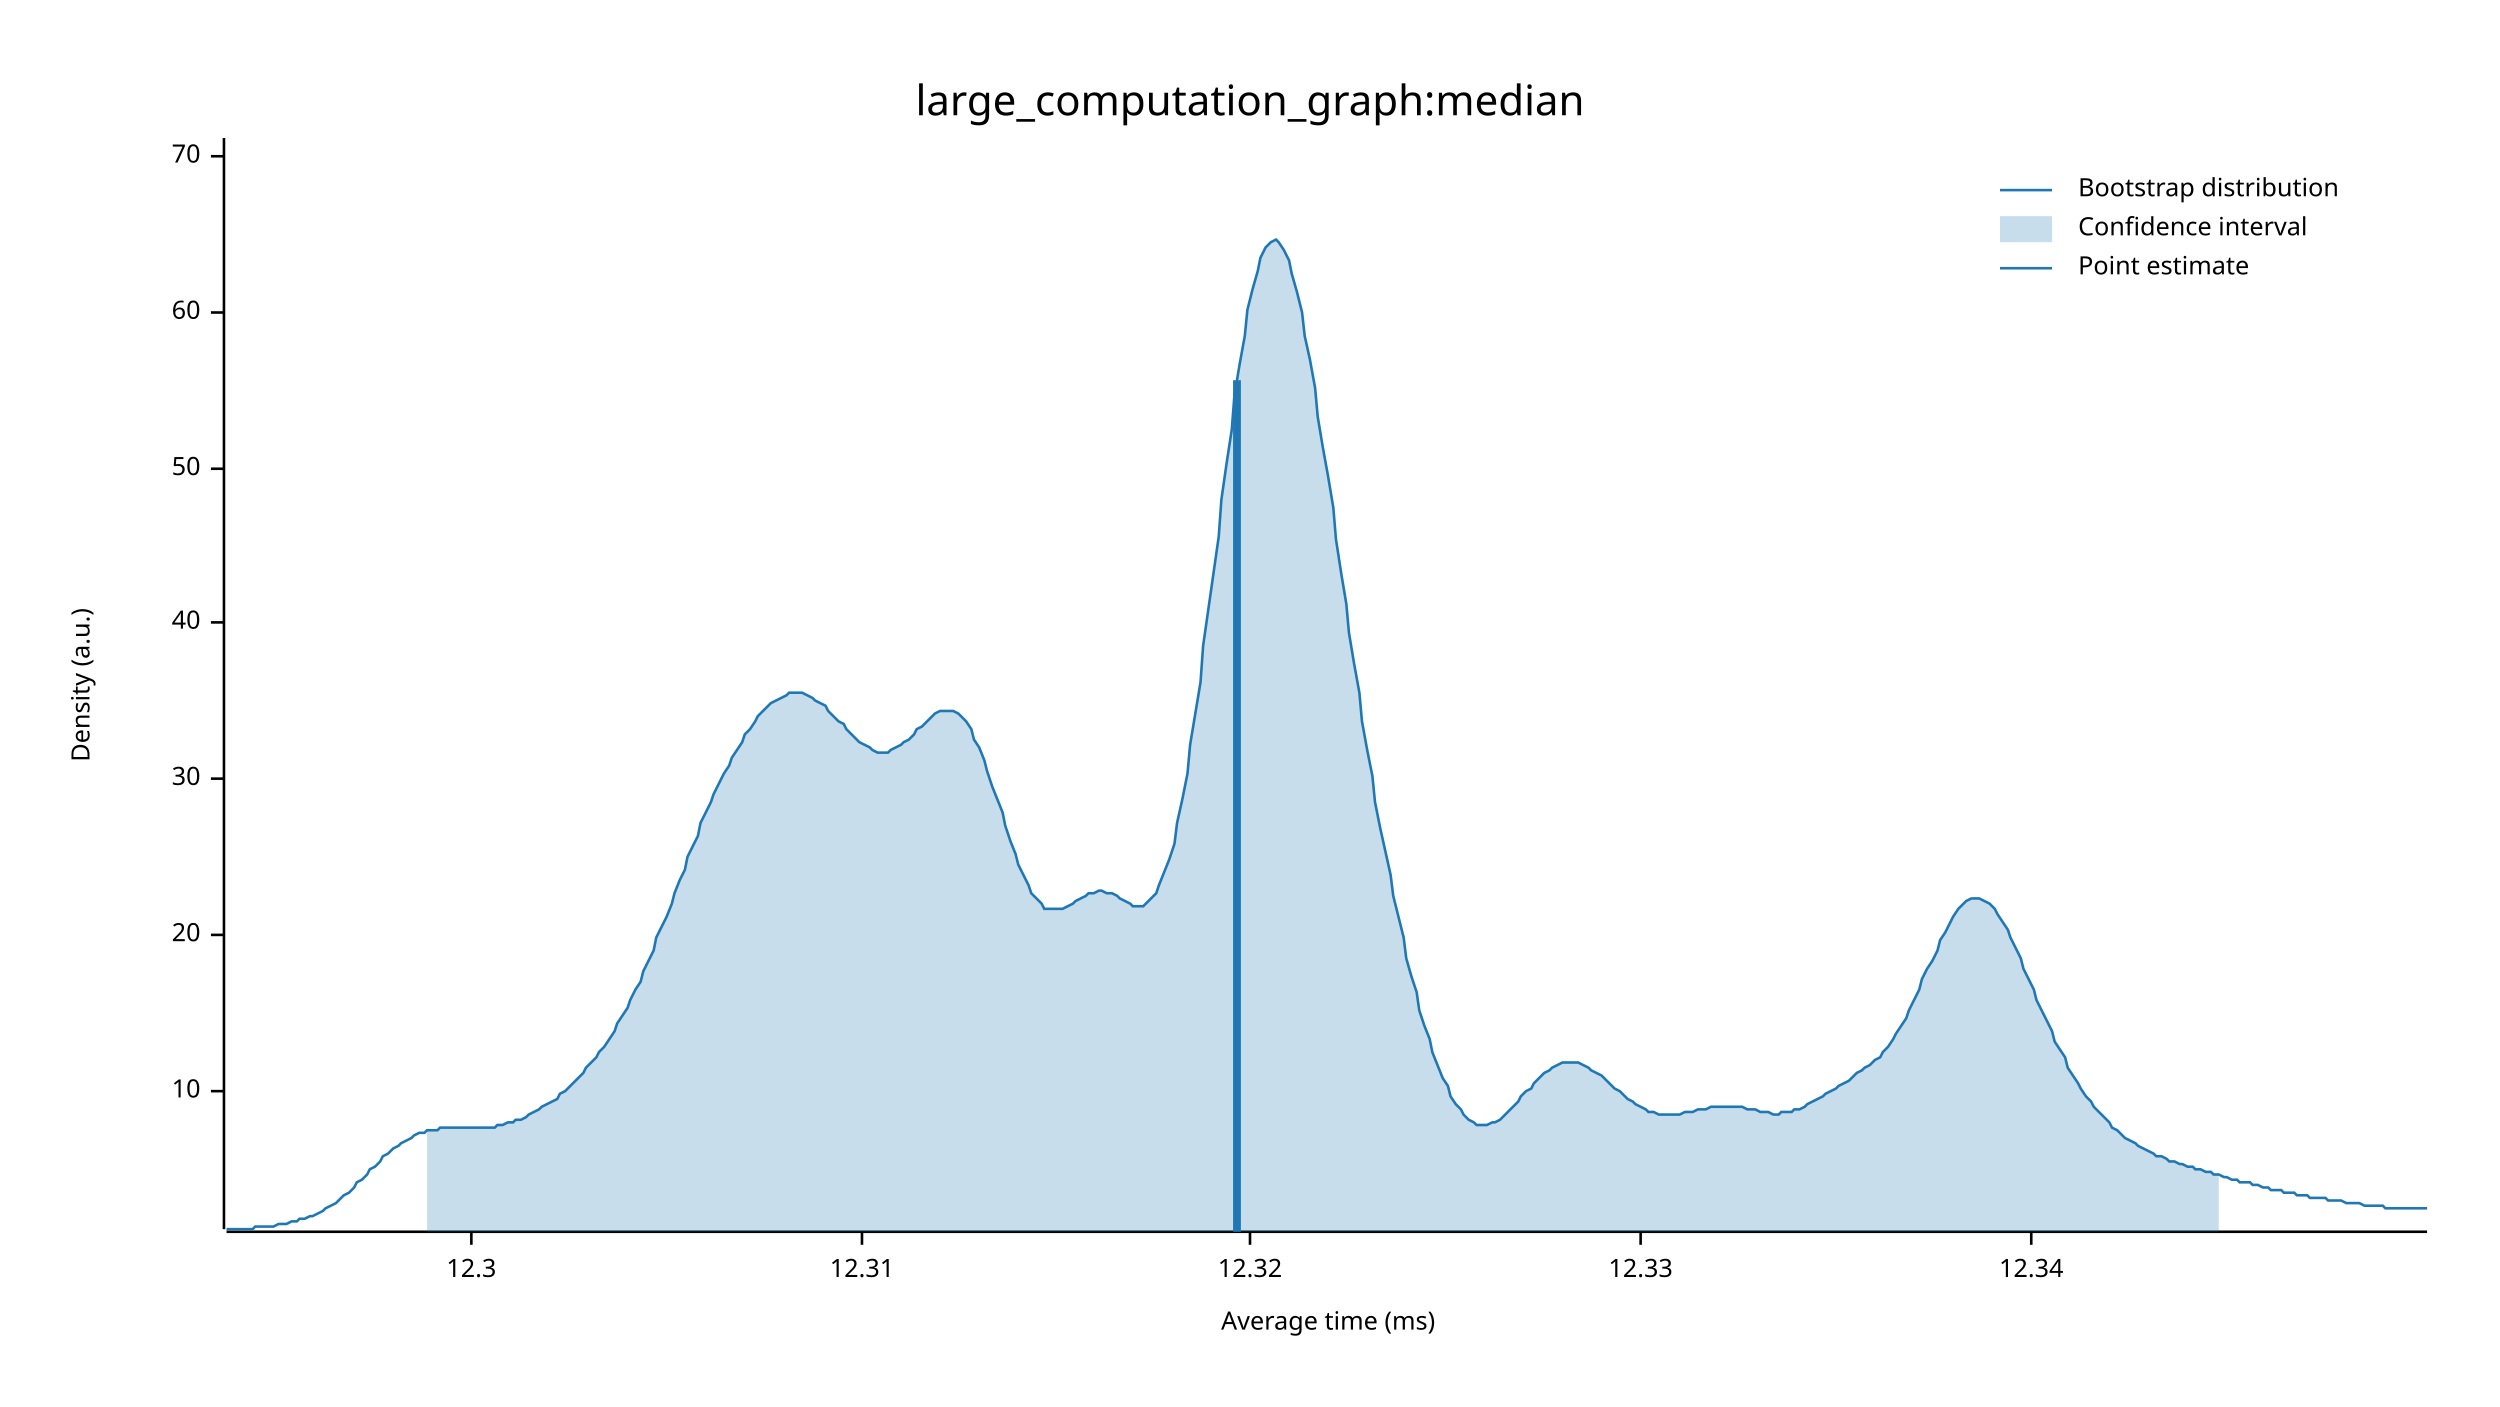
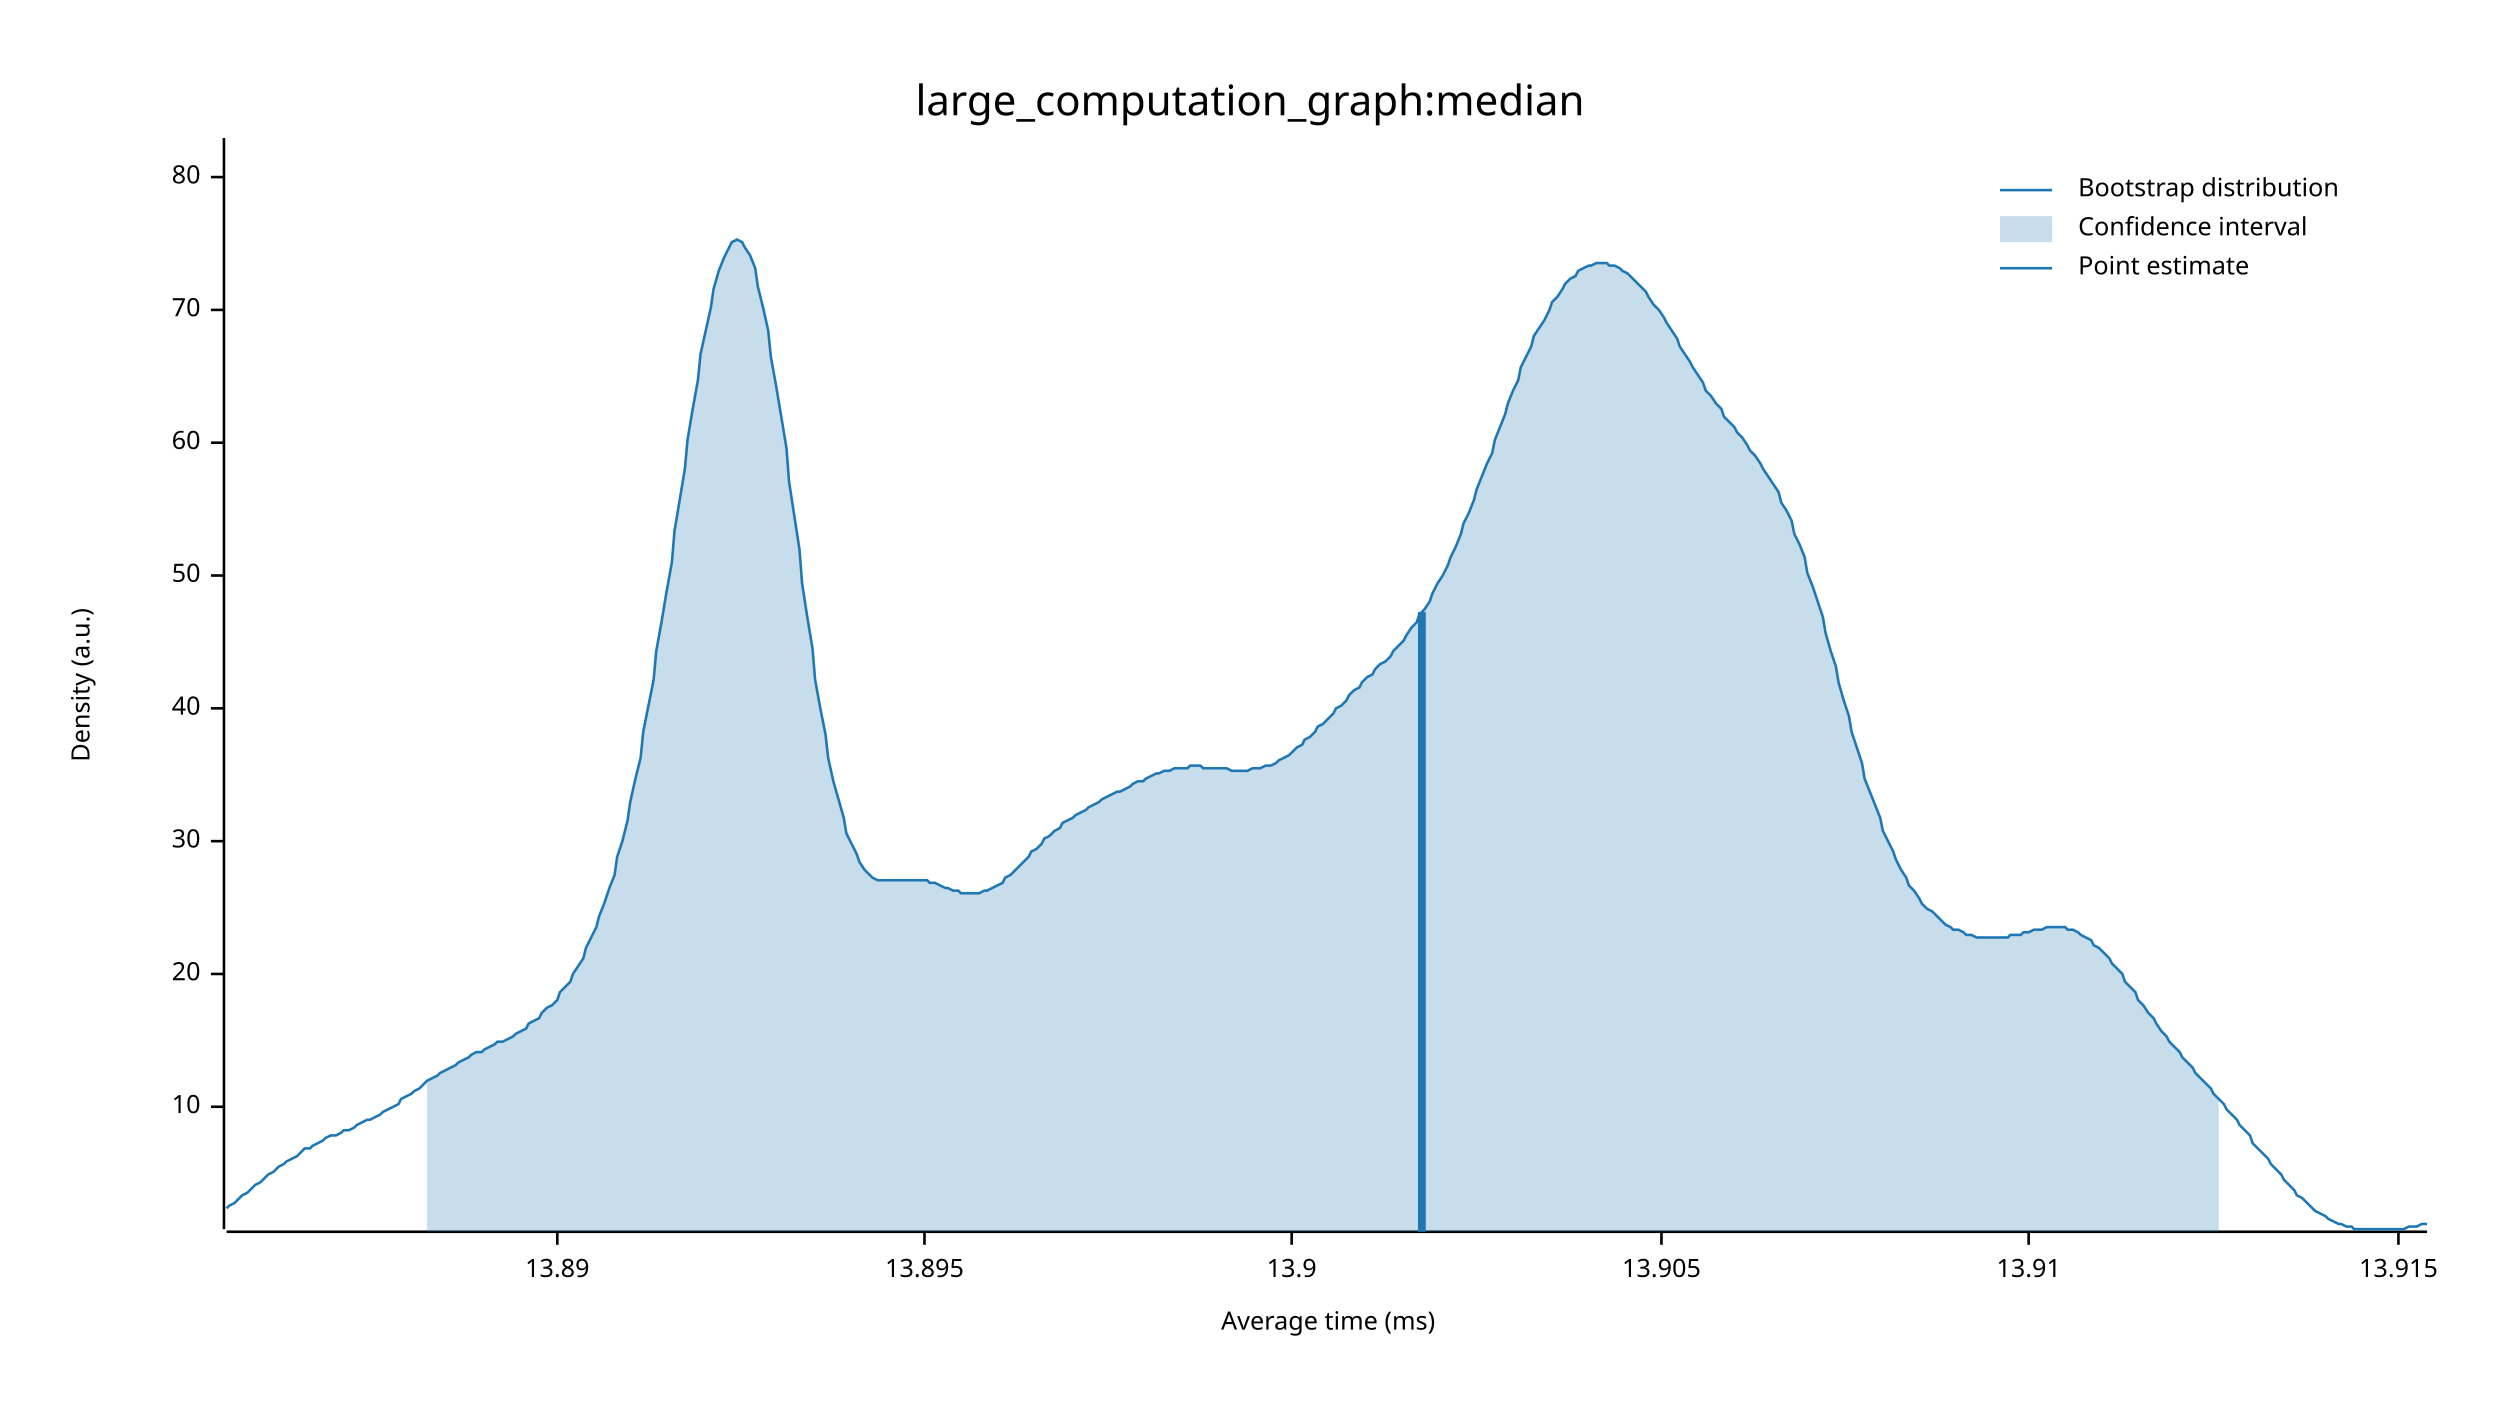
<svg xmlns="http://www.w3.org/2000/svg" width="960" height="540" viewBox="0 0 960 540">
  <text x="480" y="32" dy="0.76em" text-anchor="middle" font-family="sans-serif" font-size="16.129" opacity="1" fill="#000000">
large_computation_graph:median
</text>
  <text x="27" y="263" dy="0.76em" text-anchor="middle" font-family="sans-serif" font-size="9.677" opacity="1" fill="#000000" transform="rotate(270, 27, 263)">
Density (a.u.)
</text>
  <text x="510" y="513" dy="-0.5ex" text-anchor="middle" font-family="sans-serif" font-size="9.677" opacity="1" fill="#000000">
Average time (ms)
</text>
  <polyline fill="none" opacity="1" stroke="#000000" stroke-width="1" points="86,53 86,472 " />
-   <text x="77" y="419" dy="0.5ex" text-anchor="end" font-family="sans-serif" font-size="9.677" opacity="1" fill="#000000">
+   <text x="77" y="425" dy="0.5ex" text-anchor="end" font-family="sans-serif" font-size="9.677" opacity="1" fill="#000000">
10
</text>
-   <polyline fill="none" opacity="1" stroke="#000000" stroke-width="1" points="81,419 86,419 " />
-   <text x="77" y="359" dy="0.5ex" text-anchor="end" font-family="sans-serif" font-size="9.677" opacity="1" fill="#000000">
+   <polyline fill="none" opacity="1" stroke="#000000" stroke-width="1" points="81,425 86,425 " />
+   <text x="77" y="374" dy="0.5ex" text-anchor="end" font-family="sans-serif" font-size="9.677" opacity="1" fill="#000000">
20
</text>
-   <polyline fill="none" opacity="1" stroke="#000000" stroke-width="1" points="81,359 86,359 " />
-   <text x="77" y="299" dy="0.5ex" text-anchor="end" font-family="sans-serif" font-size="9.677" opacity="1" fill="#000000">
+   <polyline fill="none" opacity="1" stroke="#000000" stroke-width="1" points="81,374 86,374 " />
+   <text x="77" y="323" dy="0.5ex" text-anchor="end" font-family="sans-serif" font-size="9.677" opacity="1" fill="#000000">
30
</text>
-   <polyline fill="none" opacity="1" stroke="#000000" stroke-width="1" points="81,299 86,299 " />
-   <text x="77" y="239" dy="0.5ex" text-anchor="end" font-family="sans-serif" font-size="9.677" opacity="1" fill="#000000">
+   <polyline fill="none" opacity="1" stroke="#000000" stroke-width="1" points="81,323 86,323 " />
+   <text x="77" y="272" dy="0.5ex" text-anchor="end" font-family="sans-serif" font-size="9.677" opacity="1" fill="#000000">
40
</text>
-   <polyline fill="none" opacity="1" stroke="#000000" stroke-width="1" points="81,239 86,239 " />
-   <text x="77" y="180" dy="0.5ex" text-anchor="end" font-family="sans-serif" font-size="9.677" opacity="1" fill="#000000">
+   <polyline fill="none" opacity="1" stroke="#000000" stroke-width="1" points="81,272 86,272 " />
+   <text x="77" y="221" dy="0.5ex" text-anchor="end" font-family="sans-serif" font-size="9.677" opacity="1" fill="#000000">
50
</text>
-   <polyline fill="none" opacity="1" stroke="#000000" stroke-width="1" points="81,180 86,180 " />
-   <text x="77" y="120" dy="0.5ex" text-anchor="end" font-family="sans-serif" font-size="9.677" opacity="1" fill="#000000">
+   <polyline fill="none" opacity="1" stroke="#000000" stroke-width="1" points="81,221 86,221 " />
+   <text x="77" y="170" dy="0.5ex" text-anchor="end" font-family="sans-serif" font-size="9.677" opacity="1" fill="#000000">
60
</text>
-   <polyline fill="none" opacity="1" stroke="#000000" stroke-width="1" points="81,120 86,120 " />
-   <text x="77" y="60" dy="0.5ex" text-anchor="end" font-family="sans-serif" font-size="9.677" opacity="1" fill="#000000">
+   <polyline fill="none" opacity="1" stroke="#000000" stroke-width="1" points="81,170 86,170 " />
+   <text x="77" y="119" dy="0.5ex" text-anchor="end" font-family="sans-serif" font-size="9.677" opacity="1" fill="#000000">
70
</text>
-   <polyline fill="none" opacity="1" stroke="#000000" stroke-width="1" points="81,60 86,60 " />
+   <polyline fill="none" opacity="1" stroke="#000000" stroke-width="1" points="81,119 86,119 " />
+   <text x="77" y="68" dy="0.5ex" text-anchor="end" font-family="sans-serif" font-size="9.677" opacity="1" fill="#000000">
+ 80
+ </text>
+   <polyline fill="none" opacity="1" stroke="#000000" stroke-width="1" points="81,68 86,68 " />
  <polyline fill="none" opacity="1" stroke="#000000" stroke-width="1" points="87,473 932,473 " />
-   <text x="181" y="483" dy="0.76em" text-anchor="middle" font-family="sans-serif" font-size="9.677" opacity="1" fill="#000000">
- 12.3
+   <text x="214" y="483" dy="0.76em" text-anchor="middle" font-family="sans-serif" font-size="9.677" opacity="1" fill="#000000">
+ 13.89
</text>
-   <polyline fill="none" opacity="1" stroke="#000000" stroke-width="1" points="181,473 181,478 " />
-   <text x="331" y="483" dy="0.76em" text-anchor="middle" font-family="sans-serif" font-size="9.677" opacity="1" fill="#000000">
- 12.31
+   <polyline fill="none" opacity="1" stroke="#000000" stroke-width="1" points="214,473 214,478 " />
+   <text x="355" y="483" dy="0.76em" text-anchor="middle" font-family="sans-serif" font-size="9.677" opacity="1" fill="#000000">
+ 13.895
</text>
-   <polyline fill="none" opacity="1" stroke="#000000" stroke-width="1" points="331,473 331,478 " />
-   <text x="480" y="483" dy="0.76em" text-anchor="middle" font-family="sans-serif" font-size="9.677" opacity="1" fill="#000000">
- 12.32
+   <polyline fill="none" opacity="1" stroke="#000000" stroke-width="1" points="355,473 355,478 " />
+   <text x="496" y="483" dy="0.76em" text-anchor="middle" font-family="sans-serif" font-size="9.677" opacity="1" fill="#000000">
+ 13.9
</text>
-   <polyline fill="none" opacity="1" stroke="#000000" stroke-width="1" points="480,473 480,478 " />
-   <text x="630" y="483" dy="0.76em" text-anchor="middle" font-family="sans-serif" font-size="9.677" opacity="1" fill="#000000">
- 12.33
+   <polyline fill="none" opacity="1" stroke="#000000" stroke-width="1" points="496,473 496,478 " />
+   <text x="638" y="483" dy="0.76em" text-anchor="middle" font-family="sans-serif" font-size="9.677" opacity="1" fill="#000000">
+ 13.905
</text>
-   <polyline fill="none" opacity="1" stroke="#000000" stroke-width="1" points="630,473 630,478 " />
-   <text x="780" y="483" dy="0.76em" text-anchor="middle" font-family="sans-serif" font-size="9.677" opacity="1" fill="#000000">
- 12.34
+   <polyline fill="none" opacity="1" stroke="#000000" stroke-width="1" points="638,473 638,478 " />
+   <text x="779" y="483" dy="0.76em" text-anchor="middle" font-family="sans-serif" font-size="9.677" opacity="1" fill="#000000">
+ 13.91
</text>
-   <polyline fill="none" opacity="1" stroke="#000000" stroke-width="1" points="780,473 780,478 " />
-   <polyline fill="none" opacity="1" stroke="#1F78B4" stroke-width="1" points="87,472 88,472 90,472 92,472 93,472 95,472 97,472 98,471 100,471 102,471 103,471 105,471 107,470 109,470 110,470 112,469 114,469 115,468 117,468 119,467 120,467 122,466 124,465 125,464 127,463 129,462 131,460 132,459 134,458 136,456 137,454 139,453 141,451 142,449 144,448 146,446 147,444 149,443 151,441 153,440 154,439 156,438 158,437 159,436 161,435 163,435 164,434 166,434 168,434 169,433 171,433 173,433 175,433 176,433 178,433 180,433 181,433 183,433 185,433 186,433 188,433 190,433 191,432 193,432 195,431 197,431 198,430 200,430 202,429 203,428 205,427 207,426 208,425 210,424 212,423 214,422 215,420 217,419 219,417 220,416 222,414 224,412 225,410 227,408 229,406 230,404 232,402 234,399 236,396 237,393 239,390 241,387 242,384 244,380 246,377 247,373 249,369 251,365 252,360 254,356 256,352 258,347 259,343 261,338 263,334 264,329 266,325 268,321 269,316 271,312 273,308 274,305 276,301 278,297 280,294 281,291 283,288 285,285 286,282 288,280 290,277 291,275 293,273 295,271 296,270 298,269 300,268 302,267 303,266 305,266 307,266 308,266 310,267 312,268 313,269 315,270 317,271 318,273 320,275 322,277 324,278 325,280 327,282 329,284 330,285 332,286 334,287 335,288 337,289 339,289 341,289 342,288 344,287 346,286 347,285 349,284 351,282 352,280 354,279 356,277 357,276 359,274 361,273 363,273 364,273 366,273 368,274 369,275 371,277 373,280 374,284 376,287 378,292 379,296 381,302 383,307 385,312 386,317 388,323 390,328 391,332 393,336 395,340 396,343 398,345 400,347 401,349 403,349 405,349 407,349 408,349 410,348 412,347 413,346 415,345 417,344 418,343 420,343 422,342 423,342 425,343 427,343 429,344 430,345 432,346 434,347 435,348 437,348 439,348 440,347 442,345 444,343 445,340 447,335 449,330 451,324 452,316 454,307 456,297 457,286 459,274 461,262 462,248 464,234 466,220 468,206 469,192 471,178 473,165 474,152 476,140 478,129 479,119 481,111 483,104 484,99 486,95 488,93 490,92 491,93 493,96 495,100 496,105 498,112 500,120 501,129 503,138 505,149 506,160 508,172 510,183 512,195 513,207 515,220 517,232 518,243 520,255 522,266 523,277 525,288 527,298 528,308 530,318 532,327 534,336 535,344 537,352 539,360 540,368 542,375 544,381 545,388 547,394 549,399 550,404 552,409 554,414 556,417 557,421 559,424 561,426 562,428 564,430 566,431 567,432 569,432 571,432 573,431 574,431 576,430 578,428 579,427 581,425 583,423 584,421 586,419 588,418 589,416 591,414 593,412 595,411 596,410 598,409 600,408 601,408 603,408 605,408 606,408 608,409 610,410 611,411 613,412 615,413 617,415 618,416 620,418 622,419 623,420 625,422 627,423 628,424 630,425 632,426 633,427 635,427 637,428 639,428 640,428 642,428 644,428 645,428 647,427 649,427 650,427 652,426 654,426 655,426 657,425 659,425 661,425 662,425 664,425 666,425 667,425 669,425 671,426 672,426 674,426 676,427 677,427 679,427 681,428 683,428 684,427 686,427 688,427 689,426 691,426 693,425 694,424 696,423 698,422 700,421 701,420 703,419 705,418 706,417 708,416 710,415 711,414 713,412 715,411 716,410 718,409 720,407 722,406 723,404 725,402 727,399 728,397 730,394 732,391 733,388 735,384 737,380 738,376 740,372 742,369 744,365 745,361 747,358 749,354 750,352 752,349 754,347 755,346 757,345 759,345 760,345 762,346 764,347 766,349 767,351 769,354 771,357 772,360 774,364 776,368 777,372 779,376 781,380 782,384 784,388 786,392 788,396 789,400 791,403 793,406 794,410 796,413 798,416 799,418 801,421 803,423 804,425 806,427 808,429 810,431 811,433 813,434 815,436 816,437 818,438 820,439 821,440 823,441 825,442 827,443 828,444 830,444 832,445 833,446 835,446 837,447 838,447 840,448 842,448 843,449 845,449 847,450 849,450 850,451 852,451 854,452 855,452 857,453 859,453 860,454 862,454 864,454 865,455 867,455 869,456 871,456 872,457 874,457 876,457 877,458 879,458 881,458 882,459 884,459 886,459 887,460 889,460 891,460 893,460 894,461 896,461 898,461 899,461 901,462 903,462 904,462 906,462 908,463 909,463 911,463 913,463 915,463 916,464 918,464 920,464 921,464 923,464 925,464 926,464 928,464 930,464 932,464 " />
-   <polygon opacity="0.25" fill="#1F78B4" points="164,434 166,434 168,434 169,433 171,433 173,433 175,433 176,433 178,433 180,433 181,433 183,433 185,433 186,433 188,433 190,433 191,432 193,432 195,431 197,431 198,430 200,430 202,429 203,428 205,427 207,426 208,425 210,424 212,423 214,422 215,420 217,419 219,417 220,416 222,414 224,412 225,410 227,408 229,406 230,404 232,402 234,399 236,396 237,393 239,390 241,387 242,384 244,380 246,377 247,373 249,369 251,365 252,360 254,356 256,352 258,347 259,343 261,338 263,334 264,329 266,325 268,321 269,316 271,312 273,308 274,305 276,301 278,297 280,294 281,291 283,288 285,285 286,282 288,280 290,277 291,275 293,273 295,271 296,270 298,269 300,268 302,267 303,266 305,266 307,266 308,266 310,267 312,268 313,269 315,270 317,271 318,273 320,275 322,277 324,278 325,280 327,282 329,284 330,285 332,286 334,287 335,288 337,289 339,289 341,289 342,288 344,287 346,286 347,285 349,284 351,282 352,280 354,279 356,277 357,276 359,274 361,273 363,273 364,273 366,273 368,274 369,275 371,277 373,280 374,284 376,287 378,292 379,296 381,302 383,307 385,312 386,317 388,323 390,328 391,332 393,336 395,340 396,343 398,345 400,347 401,349 403,349 405,349 407,349 408,349 410,348 412,347 413,346 415,345 417,344 418,343 420,343 422,342 423,342 425,343 427,343 429,344 430,345 432,346 434,347 435,348 437,348 439,348 440,347 442,345 444,343 445,340 447,335 449,330 451,324 452,316 454,307 456,297 457,286 459,274 461,262 462,248 464,234 466,220 468,206 469,192 471,178 473,165 474,152 476,140 478,129 479,119 481,111 483,104 484,99 486,95 488,93 490,92 491,93 493,96 495,100 496,105 498,112 500,120 501,129 503,138 505,149 506,160 508,172 510,183 512,195 513,207 515,220 517,232 518,243 520,255 522,266 523,277 525,288 527,298 528,308 530,318 532,327 534,336 535,344 537,352 539,360 540,368 542,375 544,381 545,388 547,394 549,399 550,404 552,409 554,414 556,417 557,421 559,424 561,426 562,428 564,430 566,431 567,432 569,432 571,432 573,431 574,431 576,430 578,428 579,427 581,425 583,423 584,421 586,419 588,418 589,416 591,414 593,412 595,411 596,410 598,409 600,408 601,408 603,408 605,408 606,408 608,409 610,410 611,411 613,412 615,413 617,415 618,416 620,418 622,419 623,420 625,422 627,423 628,424 630,425 632,426 633,427 635,427 637,428 639,428 640,428 642,428 644,428 645,428 647,427 649,427 650,427 652,426 654,426 655,426 657,425 659,425 661,425 662,425 664,425 666,425 667,425 669,425 671,426 672,426 674,426 676,427 677,427 679,427 681,428 683,428 684,427 686,427 688,427 689,426 691,426 693,425 694,424 696,423 698,422 700,421 701,420 703,419 705,418 706,417 708,416 710,415 711,414 713,412 715,411 716,410 718,409 720,407 722,406 723,404 725,402 727,399 728,397 730,394 732,391 733,388 735,384 737,380 738,376 740,372 742,369 744,365 745,361 747,358 749,354 750,352 752,349 754,347 755,346 757,345 759,345 760,345 762,346 764,347 766,349 767,351 769,354 771,357 772,360 774,364 776,368 777,372 779,376 781,380 782,384 784,388 786,392 788,396 789,400 791,403 793,406 794,410 796,413 798,416 799,418 801,421 803,423 804,425 806,427 808,429 810,431 811,433 813,434 815,436 816,437 818,438 820,439 821,440 823,441 825,442 827,443 828,444 830,444 832,445 833,446 835,446 837,447 838,447 840,448 842,448 843,449 845,449 847,450 849,450 850,451 852,451 852,473 164,473 " />
-   <polyline fill="none" opacity="1" stroke="#1F78B4" stroke-width="3" points="475,473 475,146 " />
+   <polyline fill="none" opacity="1" stroke="#000000" stroke-width="1" points="779,473 779,478 " />
+   <text x="921" y="483" dy="0.76em" text-anchor="middle" font-family="sans-serif" font-size="9.677" opacity="1" fill="#000000">
+ 13.915
+ </text>
+   <polyline fill="none" opacity="1" stroke="#000000" stroke-width="1" points="921,473 921,478 " />
+   <polyline fill="none" opacity="1" stroke="#1F78B4" stroke-width="1" points="87,464 88,463 90,462 92,460 93,459 95,458 97,456 98,455 100,454 102,452 103,451 105,450 107,448 109,447 110,446 112,445 114,444 115,443 117,441 119,441 120,440 122,439 124,438 125,437 127,436 129,436 131,435 132,434 134,434 136,433 137,432 139,431 141,430 142,430 144,429 146,428 147,427 149,426 151,425 153,424 154,422 156,421 158,420 159,419 161,418 163,416 164,415 166,414 168,413 169,412 171,411 173,410 175,409 176,408 178,407 180,406 181,405 183,404 185,404 186,403 188,402 190,401 191,400 193,400 195,399 197,398 198,397 200,396 202,395 203,393 205,392 207,391 208,389 210,387 212,386 214,384 215,381 217,379 219,377 220,374 222,371 224,368 225,364 227,360 229,356 230,352 232,347 234,341 236,336 237,329 239,323 241,315 242,308 244,299 246,291 247,281 249,271 251,261 252,250 254,239 256,227 258,216 259,204 261,192 263,180 264,169 266,157 268,146 269,136 271,127 273,118 274,111 276,104 278,99 280,95 281,93 283,92 285,93 286,95 288,98 290,103 291,110 293,118 295,127 296,137 298,148 300,160 302,172 303,185 305,198 307,211 308,224 310,237 312,249 313,261 315,272 317,282 318,291 320,300 322,307 324,314 325,320 327,324 329,328 330,331 332,334 334,336 335,337 337,338 339,338 341,338 342,338 344,338 346,338 347,338 349,338 351,338 352,338 354,338 356,338 357,339 359,339 361,340 363,341 364,341 366,342 368,342 369,343 371,343 373,343 374,343 376,343 378,342 379,342 381,341 383,340 385,339 386,337 388,336 390,334 391,333 393,331 395,329 396,327 398,326 400,324 401,322 403,321 405,319 407,318 408,316 410,315 412,314 413,313 415,312 417,311 418,310 420,309 422,308 423,307 425,306 427,305 429,304 430,304 432,303 434,302 435,301 437,300 439,300 440,299 442,298 444,297 445,297 447,296 449,296 451,295 452,295 454,295 456,295 457,294 459,294 461,294 462,295 464,295 466,295 468,295 469,295 471,295 473,296 474,296 476,296 478,296 479,296 481,295 483,295 484,295 486,294 488,294 490,293 491,292 493,291 495,290 496,289 498,287 500,286 501,284 503,283 505,281 506,279 508,278 510,276 512,274 513,272 515,271 517,269 518,267 520,265 522,264 523,262 525,260 527,259 528,257 530,255 532,254 534,252 535,250 537,248 539,246 540,244 542,241 544,239 545,236 547,234 549,231 550,228 552,224 554,221 556,217 557,214 559,210 561,205 562,201 564,197 566,192 567,188 569,183 571,178 573,174 574,169 576,164 578,159 579,155 581,150 583,146 584,141 586,137 588,133 589,129 591,126 593,123 595,119 596,116 598,114 600,111 601,109 603,107 605,106 606,104 608,103 610,102 611,102 613,101 615,101 617,101 618,102 620,102 622,103 623,104 625,105 627,107 628,108 630,110 632,112 633,114 635,117 637,119 639,122 640,124 642,127 644,130 645,133 647,136 649,139 650,141 652,144 654,147 655,150 657,152 659,155 661,157 662,160 664,162 666,164 667,166 669,168 671,171 672,173 674,175 676,178 677,180 679,183 681,186 683,189 684,193 686,196 688,200 689,205 691,209 693,214 694,220 696,225 698,231 700,237 701,243 703,250 705,256 706,262 708,269 710,275 711,281 713,287 715,293 716,299 718,304 720,309 722,314 723,319 725,323 727,327 728,330 730,334 732,337 733,340 735,342 737,345 738,347 740,349 742,350 744,352 745,353 747,355 749,356 750,357 752,357 754,358 755,359 757,359 759,360 760,360 762,360 764,360 766,360 767,360 769,360 771,360 772,359 774,359 776,359 777,358 779,358 781,357 782,357 784,357 786,356 788,356 789,356 791,356 793,356 794,357 796,357 798,358 799,359 801,360 803,361 804,363 806,364 808,366 810,368 811,370 813,372 815,374 816,377 818,379 820,381 821,384 823,386 825,389 827,391 828,393 830,396 832,398 833,400 835,402 837,404 838,406 840,408 842,410 843,412 845,414 847,416 849,418 850,420 852,422 854,424 855,426 857,428 859,430 860,432 862,434 864,436 865,439 867,441 869,443 871,445 872,447 874,449 876,451 877,453 879,455 881,457 882,459 884,460 886,462 887,463 889,465 891,466 893,467 894,468 896,469 898,470 899,470 901,471 903,471 904,472 906,472 908,472 909,472 911,472 913,472 915,472 916,472 918,472 920,472 921,472 923,472 925,471 926,471 928,471 930,470 932,470 " />
+   <polygon opacity="0.25" fill="#1F78B4" points="164,415 166,414 168,413 169,412 171,411 173,410 175,409 176,408 178,407 180,406 181,405 183,404 185,404 186,403 188,402 190,401 191,400 193,400 195,399 197,398 198,397 200,396 202,395 203,393 205,392 207,391 208,389 210,387 212,386 214,384 215,381 217,379 219,377 220,374 222,371 224,368 225,364 227,360 229,356 230,352 232,347 234,341 236,336 237,329 239,323 241,315 242,308 244,299 246,291 247,281 249,271 251,261 252,250 254,239 256,227 258,216 259,204 261,192 263,180 264,169 266,157 268,146 269,136 271,127 273,118 274,111 276,104 278,99 280,95 281,93 283,92 285,93 286,95 288,98 290,103 291,110 293,118 295,127 296,137 298,148 300,160 302,172 303,185 305,198 307,211 308,224 310,237 312,249 313,261 315,272 317,282 318,291 320,300 322,307 324,314 325,320 327,324 329,328 330,331 332,334 334,336 335,337 337,338 339,338 341,338 342,338 344,338 346,338 347,338 349,338 351,338 352,338 354,338 356,338 357,339 359,339 361,340 363,341 364,341 366,342 368,342 369,343 371,343 373,343 374,343 376,343 378,342 379,342 381,341 383,340 385,339 386,337 388,336 390,334 391,333 393,331 395,329 396,327 398,326 400,324 401,322 403,321 405,319 407,318 408,316 410,315 412,314 413,313 415,312 417,311 418,310 420,309 422,308 423,307 425,306 427,305 429,304 430,304 432,303 434,302 435,301 437,300 439,300 440,299 442,298 444,297 445,297 447,296 449,296 451,295 452,295 454,295 456,295 457,294 459,294 461,294 462,295 464,295 466,295 468,295 469,295 471,295 473,296 474,296 476,296 478,296 479,296 481,295 483,295 484,295 486,294 488,294 490,293 491,292 493,291 495,290 496,289 498,287 500,286 501,284 503,283 505,281 506,279 508,278 510,276 512,274 513,272 515,271 517,269 518,267 520,265 522,264 523,262 525,260 527,259 528,257 530,255 532,254 534,252 535,250 537,248 539,246 540,244 542,241 544,239 545,236 547,234 549,231 550,228 552,224 554,221 556,217 557,214 559,210 561,205 562,201 564,197 566,192 567,188 569,183 571,178 573,174 574,169 576,164 578,159 579,155 581,150 583,146 584,141 586,137 588,133 589,129 591,126 593,123 595,119 596,116 598,114 600,111 601,109 603,107 605,106 606,104 608,103 610,102 611,102 613,101 615,101 617,101 618,102 620,102 622,103 623,104 625,105 627,107 628,108 630,110 632,112 633,114 635,117 637,119 639,122 640,124 642,127 644,130 645,133 647,136 649,139 650,141 652,144 654,147 655,150 657,152 659,155 661,157 662,160 664,162 666,164 667,166 669,168 671,171 672,173 674,175 676,178 677,180 679,183 681,186 683,189 684,193 686,196 688,200 689,205 691,209 693,214 694,220 696,225 698,231 700,237 701,243 703,250 705,256 706,262 708,269 710,275 711,281 713,287 715,293 716,299 718,304 720,309 722,314 723,319 725,323 727,327 728,330 730,334 732,337 733,340 735,342 737,345 738,347 740,349 742,350 744,352 745,353 747,355 749,356 750,357 752,357 754,358 755,359 757,359 759,360 760,360 762,360 764,360 766,360 767,360 769,360 771,360 772,359 774,359 776,359 777,358 779,358 781,357 782,357 784,357 786,356 788,356 789,356 791,356 793,356 794,357 796,357 798,358 799,359 801,360 803,361 804,363 806,364 808,366 810,368 811,370 813,372 815,374 816,377 818,379 820,381 821,384 823,386 825,389 827,391 828,393 830,396 832,398 833,400 835,402 837,404 838,406 840,408 842,410 843,412 845,414 847,416 849,418 850,420 852,422 852,473 164,473 " />
+   <polyline fill="none" opacity="1" stroke="#1F78B4" stroke-width="3" points="546,473 546,235 " />
  <text x="798" y="68" dy="0.76em" text-anchor="start" font-family="sans-serif" font-size="9.677" opacity="1" fill="#000000">
Bootstrap distribution
</text>
  <text x="798" y="83" dy="0.76em" text-anchor="start" font-family="sans-serif" font-size="9.677" opacity="1" fill="#000000">
Confidence interval
</text>
  <text x="798" y="98" dy="0.76em" text-anchor="start" font-family="sans-serif" font-size="9.677" opacity="1" fill="#000000">
Point estimate
</text>
  <polyline fill="none" opacity="1" stroke="#1F78B4" stroke-width="1" points="768,73 788,73 " />
  <rect x="768" y="83" width="20" height="10" opacity="0.25" fill="#1F78B4" stroke="none" />
  <polyline fill="none" opacity="1" stroke="#1F78B4" stroke-width="1" points="768,103 788,103 " />
</svg>
